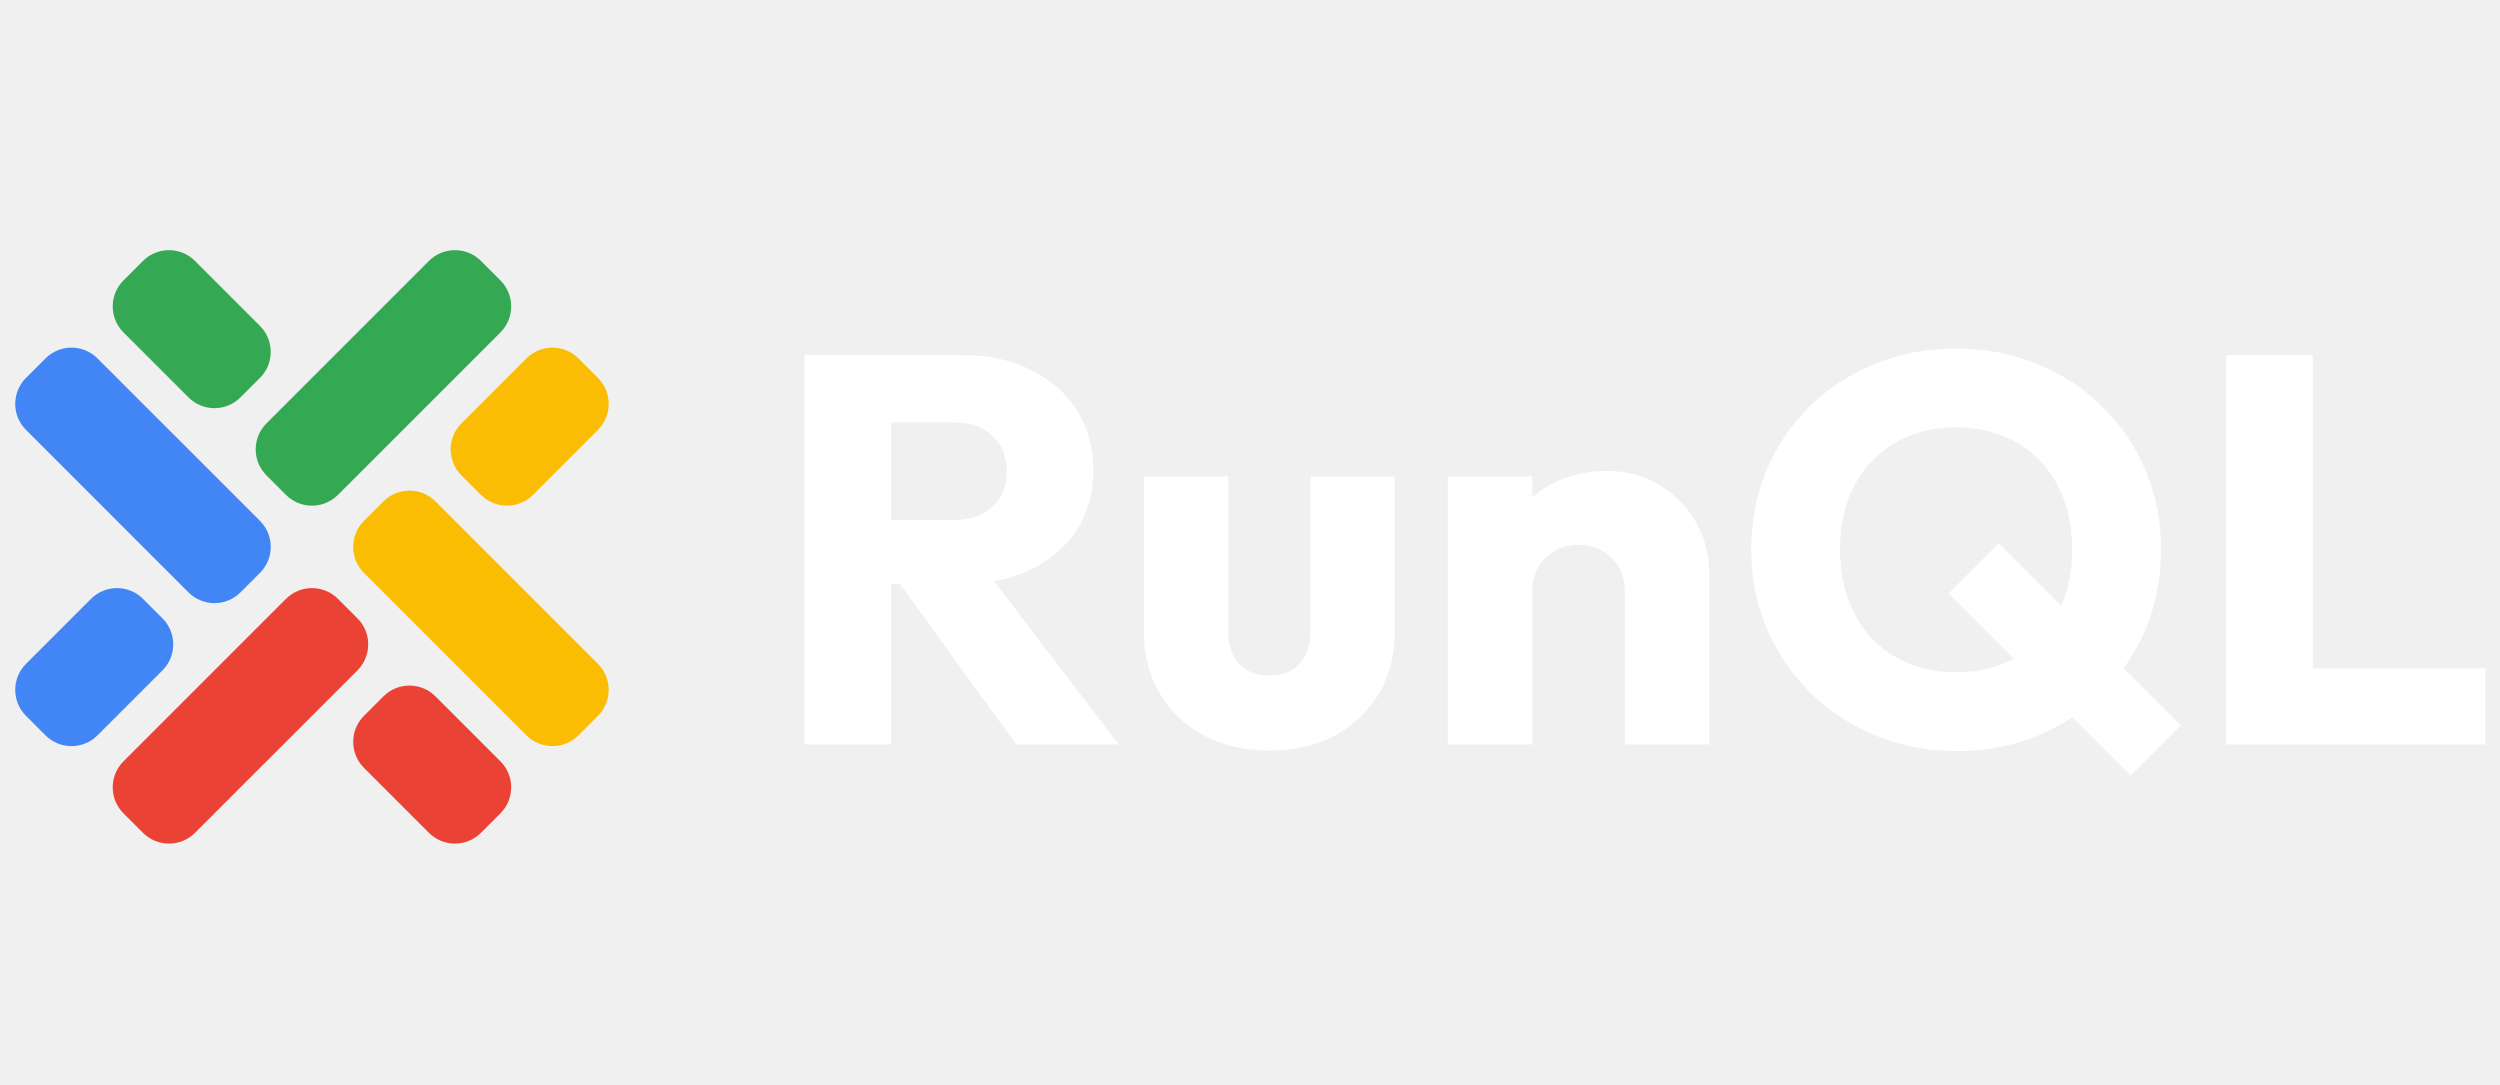
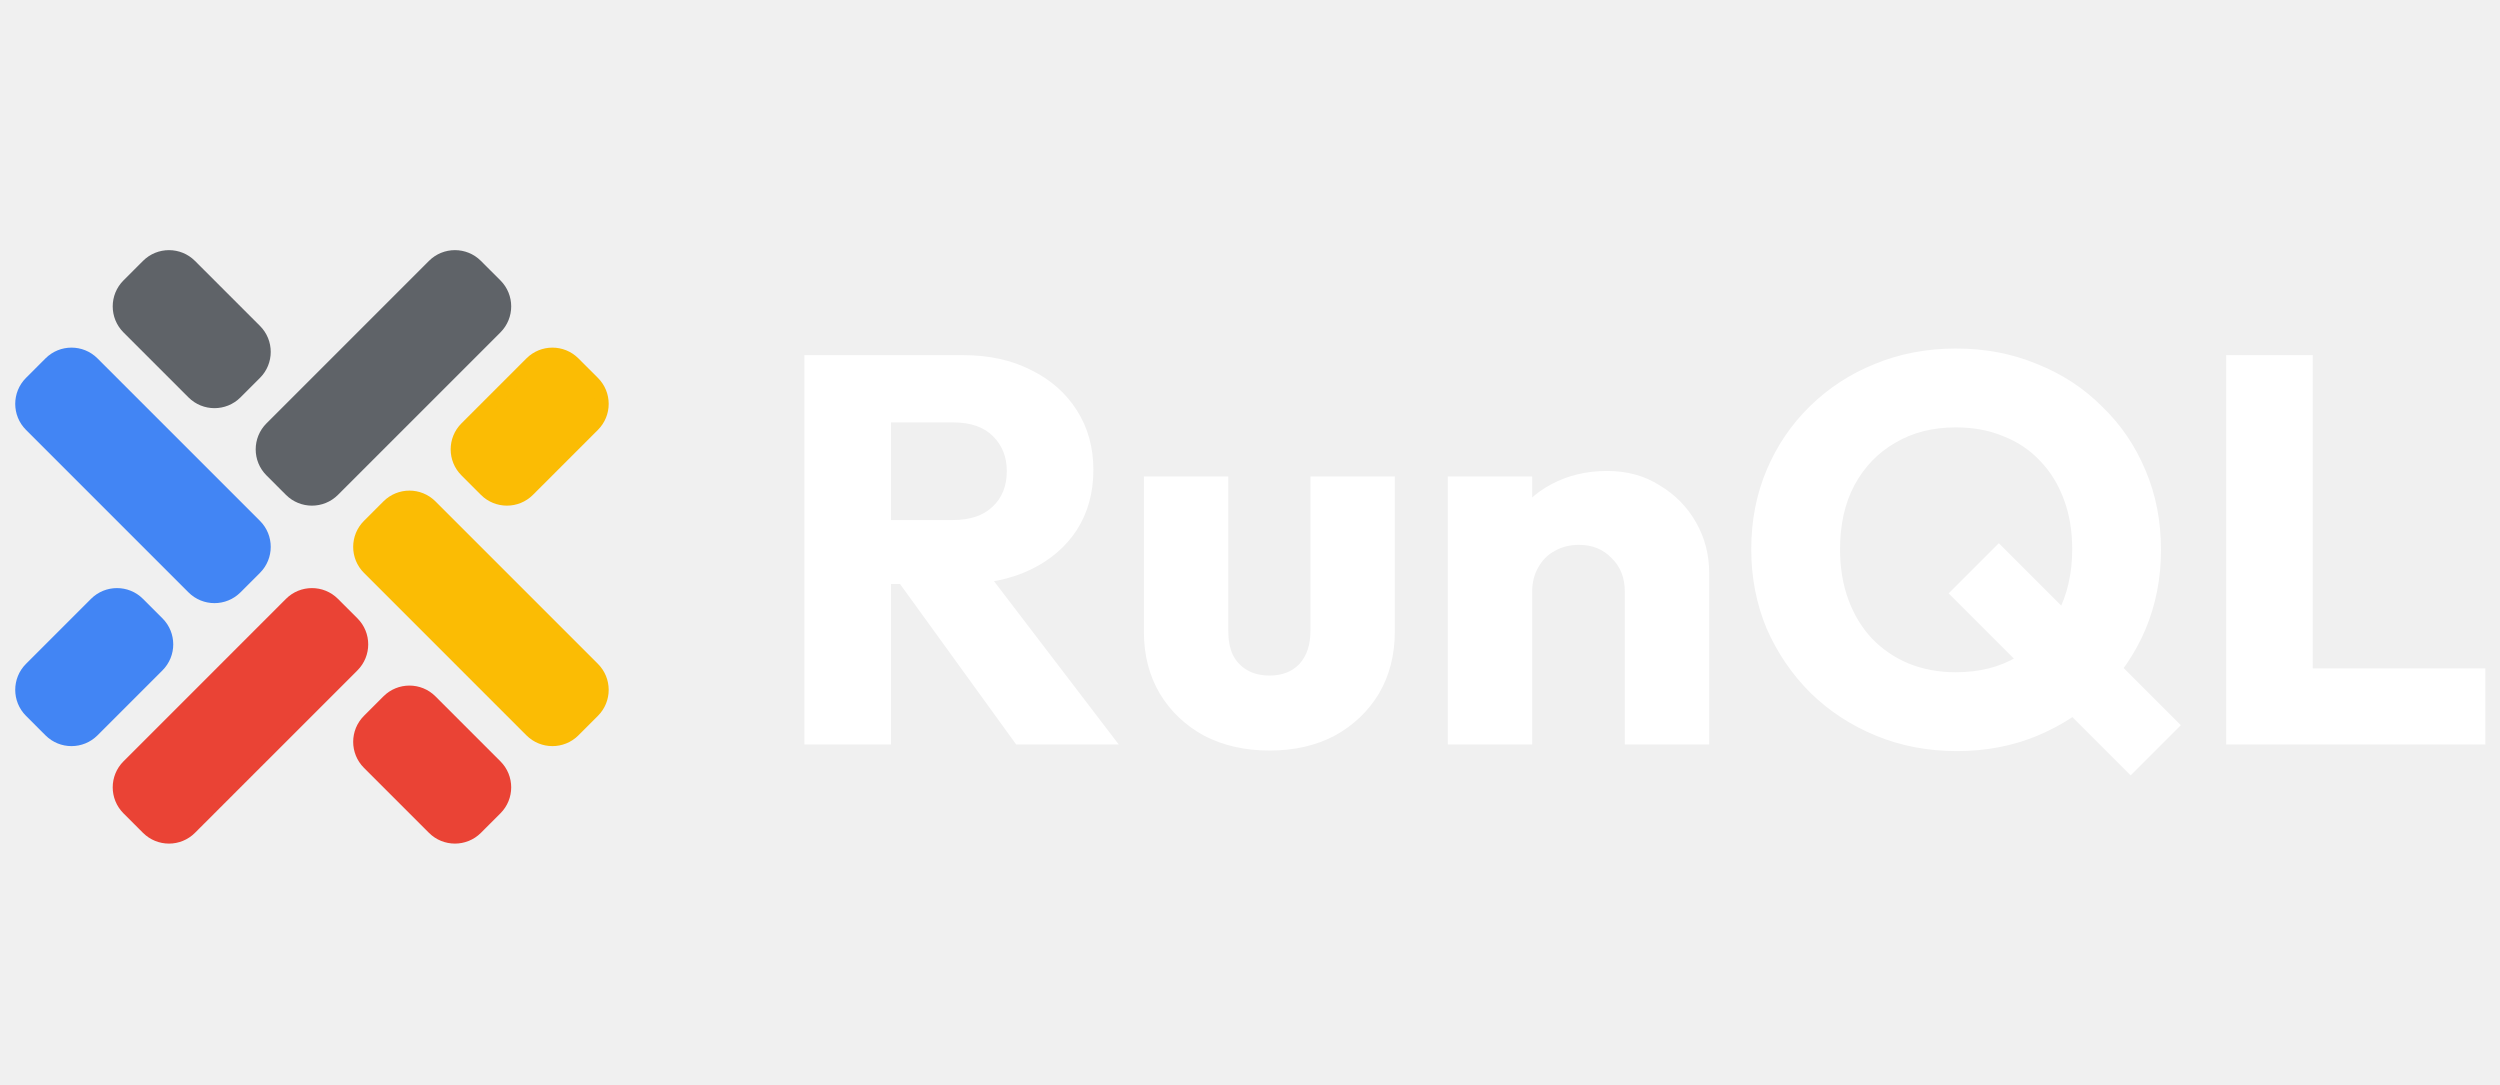
<svg xmlns="http://www.w3.org/2000/svg" width="544" height="236" viewBox="0 0 544 236" fill="none">
-   <rect x="60.104" y="119" width="19" height="63" rx="6.5" transform="rotate(135 60.1043 119)" fill="#4285F4" stroke="#4285F4" stroke-width="3" />
+   <rect x="60.104" y="118.999" width="19" height="63" rx="6.5" transform="rotate(135 60.1043 118.999)" fill="#4285F4" stroke="#4285F4" stroke-width="3" />
  <rect x="25.456" y="126.778" width="19" height="33" rx="6.5" transform="rotate(45 25.4561 126.778)" fill="#4285F4" stroke="#4285F4" stroke-width="3" />
-   <rect x="2.121" width="19" height="33" rx="6.5" transform="matrix(0.707107 0.707107 0.707107 -0.707107 95.3733 96.2866)" fill="#FBBC04" stroke="#FBBC04" stroke-width="3" />
+   <rect x="2.121" width="19" height="33" rx="6.5" transform="matrix(0.707107 0.707107 0.707107 -0.707107 95.3733 96.2861)" fill="#FBBC04" stroke="#FBBC04" stroke-width="3" />
  <rect y="2.121" width="19" height="63" rx="6.5" transform="matrix(-0.707107 0.707107 0.707107 0.707107 87.5952 104.065)" fill="#FBBC04" stroke="#FBBC04" stroke-width="3" />
-   <rect y="2.121" width="19" height="33" rx="6.5" transform="matrix(-0.707107 0.707107 0.707107 0.707107 87.5952 146.491)" fill="#EA4335" stroke="#EA4335" stroke-width="3" />
+   <rect y="2.121" width="19" height="33" rx="6.5" transform="matrix(-0.707107 0.707107 0.707107 0.707107 87.5952 146.49)" fill="#EA4335" stroke="#EA4335" stroke-width="3" />
  <rect x="-2.121" width="19" height="63" rx="6.5" transform="matrix(-0.707107 -0.707107 -0.707107 0.707107 79.8172 138.713)" fill="#EA4335" stroke="#EA4335" stroke-width="3" />
-   <rect x="67.881" y="111.222" width="19" height="63" rx="6.5" transform="rotate(-135 67.8813 111.222)" fill="#34A853" stroke="#34A853" stroke-width="3" />
-   <rect x="60.104" y="76.574" width="19" height="33" rx="6.5" transform="rotate(135 60.1043 76.5737)" fill="#34A853" stroke="#34A853" stroke-width="3" />
+   <rect x="67.881" y="111.221" width="19" height="63" rx="6.5" transform="rotate(-135 67.8813 111.221)" fill="#5F6368" stroke="#5F6368" stroke-width="3" />
+   <rect x="60.104" y="76.573" width="19" height="33" rx="6.5" transform="rotate(135 60.1043 76.5732)" fill="#5F6368" stroke="#5F6368" stroke-width="3" />
  <path d="M189.44 127.08V113.16H207.32C211.08 113.16 213.96 112.2 215.96 110.28C218.04 108.36 219.08 105.76 219.08 102.48C219.08 99.44 218.08 96.92 216.08 94.92C214.08 92.92 211.2 91.92 207.44 91.92H189.44V77.28H209.6C215.2 77.28 220.12 78.36 224.36 80.52C228.6 82.6 231.92 85.52 234.32 89.28C236.72 93.04 237.92 97.36 237.92 102.24C237.92 107.2 236.72 111.56 234.32 115.32C231.92 119 228.56 121.88 224.24 123.96C219.92 126.04 214.84 127.08 209 127.08H189.44ZM175.04 162V77.28H193.88V162H175.04ZM221.12 162L194.72 125.52L212 120.84L243.44 162H221.12ZM276.273 163.32C270.913 163.32 266.153 162.24 261.993 160.08C257.913 157.84 254.713 154.8 252.393 150.96C250.073 147.04 248.913 142.56 248.913 137.52V103.68H267.273V137.28C267.273 139.28 267.593 141 268.233 142.44C268.953 143.88 269.993 145 271.353 145.8C272.713 146.6 274.353 147 276.273 147C278.993 147 281.153 146.16 282.753 144.48C284.353 142.72 285.153 140.32 285.153 137.28V103.68H303.513V137.4C303.513 142.52 302.353 147.04 300.033 150.96C297.713 154.8 294.513 157.84 290.433 160.08C286.353 162.24 281.633 163.32 276.273 163.32ZM353.56 162V128.76C353.56 125.72 352.6 123.28 350.68 121.44C348.84 119.52 346.48 118.56 343.6 118.56C341.6 118.56 339.84 119 338.32 119.88C336.8 120.68 335.6 121.88 334.72 123.48C333.84 125 333.4 126.76 333.4 128.76L326.32 125.28C326.32 120.72 327.32 116.72 329.32 113.28C331.32 109.84 334.08 107.2 337.6 105.36C341.2 103.44 345.24 102.48 349.72 102.48C354.04 102.48 357.84 103.52 361.12 105.6C364.48 107.6 367.12 110.28 369.04 113.64C370.96 117 371.92 120.68 371.92 124.68V162H353.56ZM315.04 162V103.68H333.4V162H315.04ZM425.832 163.44C419.512 163.44 413.632 162.32 408.192 160.08C402.752 157.84 397.992 154.72 393.912 150.72C389.912 146.72 386.752 142.08 384.432 136.8C382.192 131.44 381.072 125.68 381.072 119.52C381.072 113.28 382.192 107.52 384.432 102.24C386.672 96.96 389.792 92.36 393.792 88.44C397.872 84.44 402.592 81.36 407.952 79.2C413.392 76.96 419.272 75.84 425.592 75.84C431.992 75.84 437.872 76.96 443.232 79.2C448.672 81.36 453.392 84.44 457.392 88.44C461.472 92.36 464.632 97 466.872 102.36C469.112 107.64 470.232 113.4 470.232 119.64C470.232 125.8 469.112 131.56 466.872 136.92C464.632 142.2 461.472 146.84 457.392 150.84C453.392 154.76 448.712 157.84 443.352 160.08C437.992 162.32 432.152 163.44 425.832 163.44ZM463.632 168.72L424.032 129.12L434.952 118.2L474.552 157.8L463.632 168.72ZM425.592 146.28C430.712 146.28 435.152 145.16 438.912 142.92C442.672 140.68 445.592 137.56 447.672 133.56C449.832 129.48 450.912 124.8 450.912 119.52C450.912 115.52 450.312 111.92 449.112 108.72C447.912 105.44 446.192 102.64 443.952 100.32C441.712 97.92 439.032 96.12 435.912 94.92C432.872 93.64 429.432 93 425.592 93C420.552 93 416.152 94.12 412.392 96.36C408.632 98.52 405.672 101.6 403.512 105.6C401.432 109.52 400.392 114.16 400.392 119.52C400.392 123.52 400.992 127.16 402.192 130.44C403.392 133.72 405.112 136.56 407.352 138.96C409.592 141.28 412.232 143.08 415.272 144.36C418.392 145.64 421.832 146.28 425.592 146.28ZM484.415 162V77.28H503.255V162H484.415ZM498.935 162V145.44H540.815V162H498.935Z" fill="white" />
</svg>
